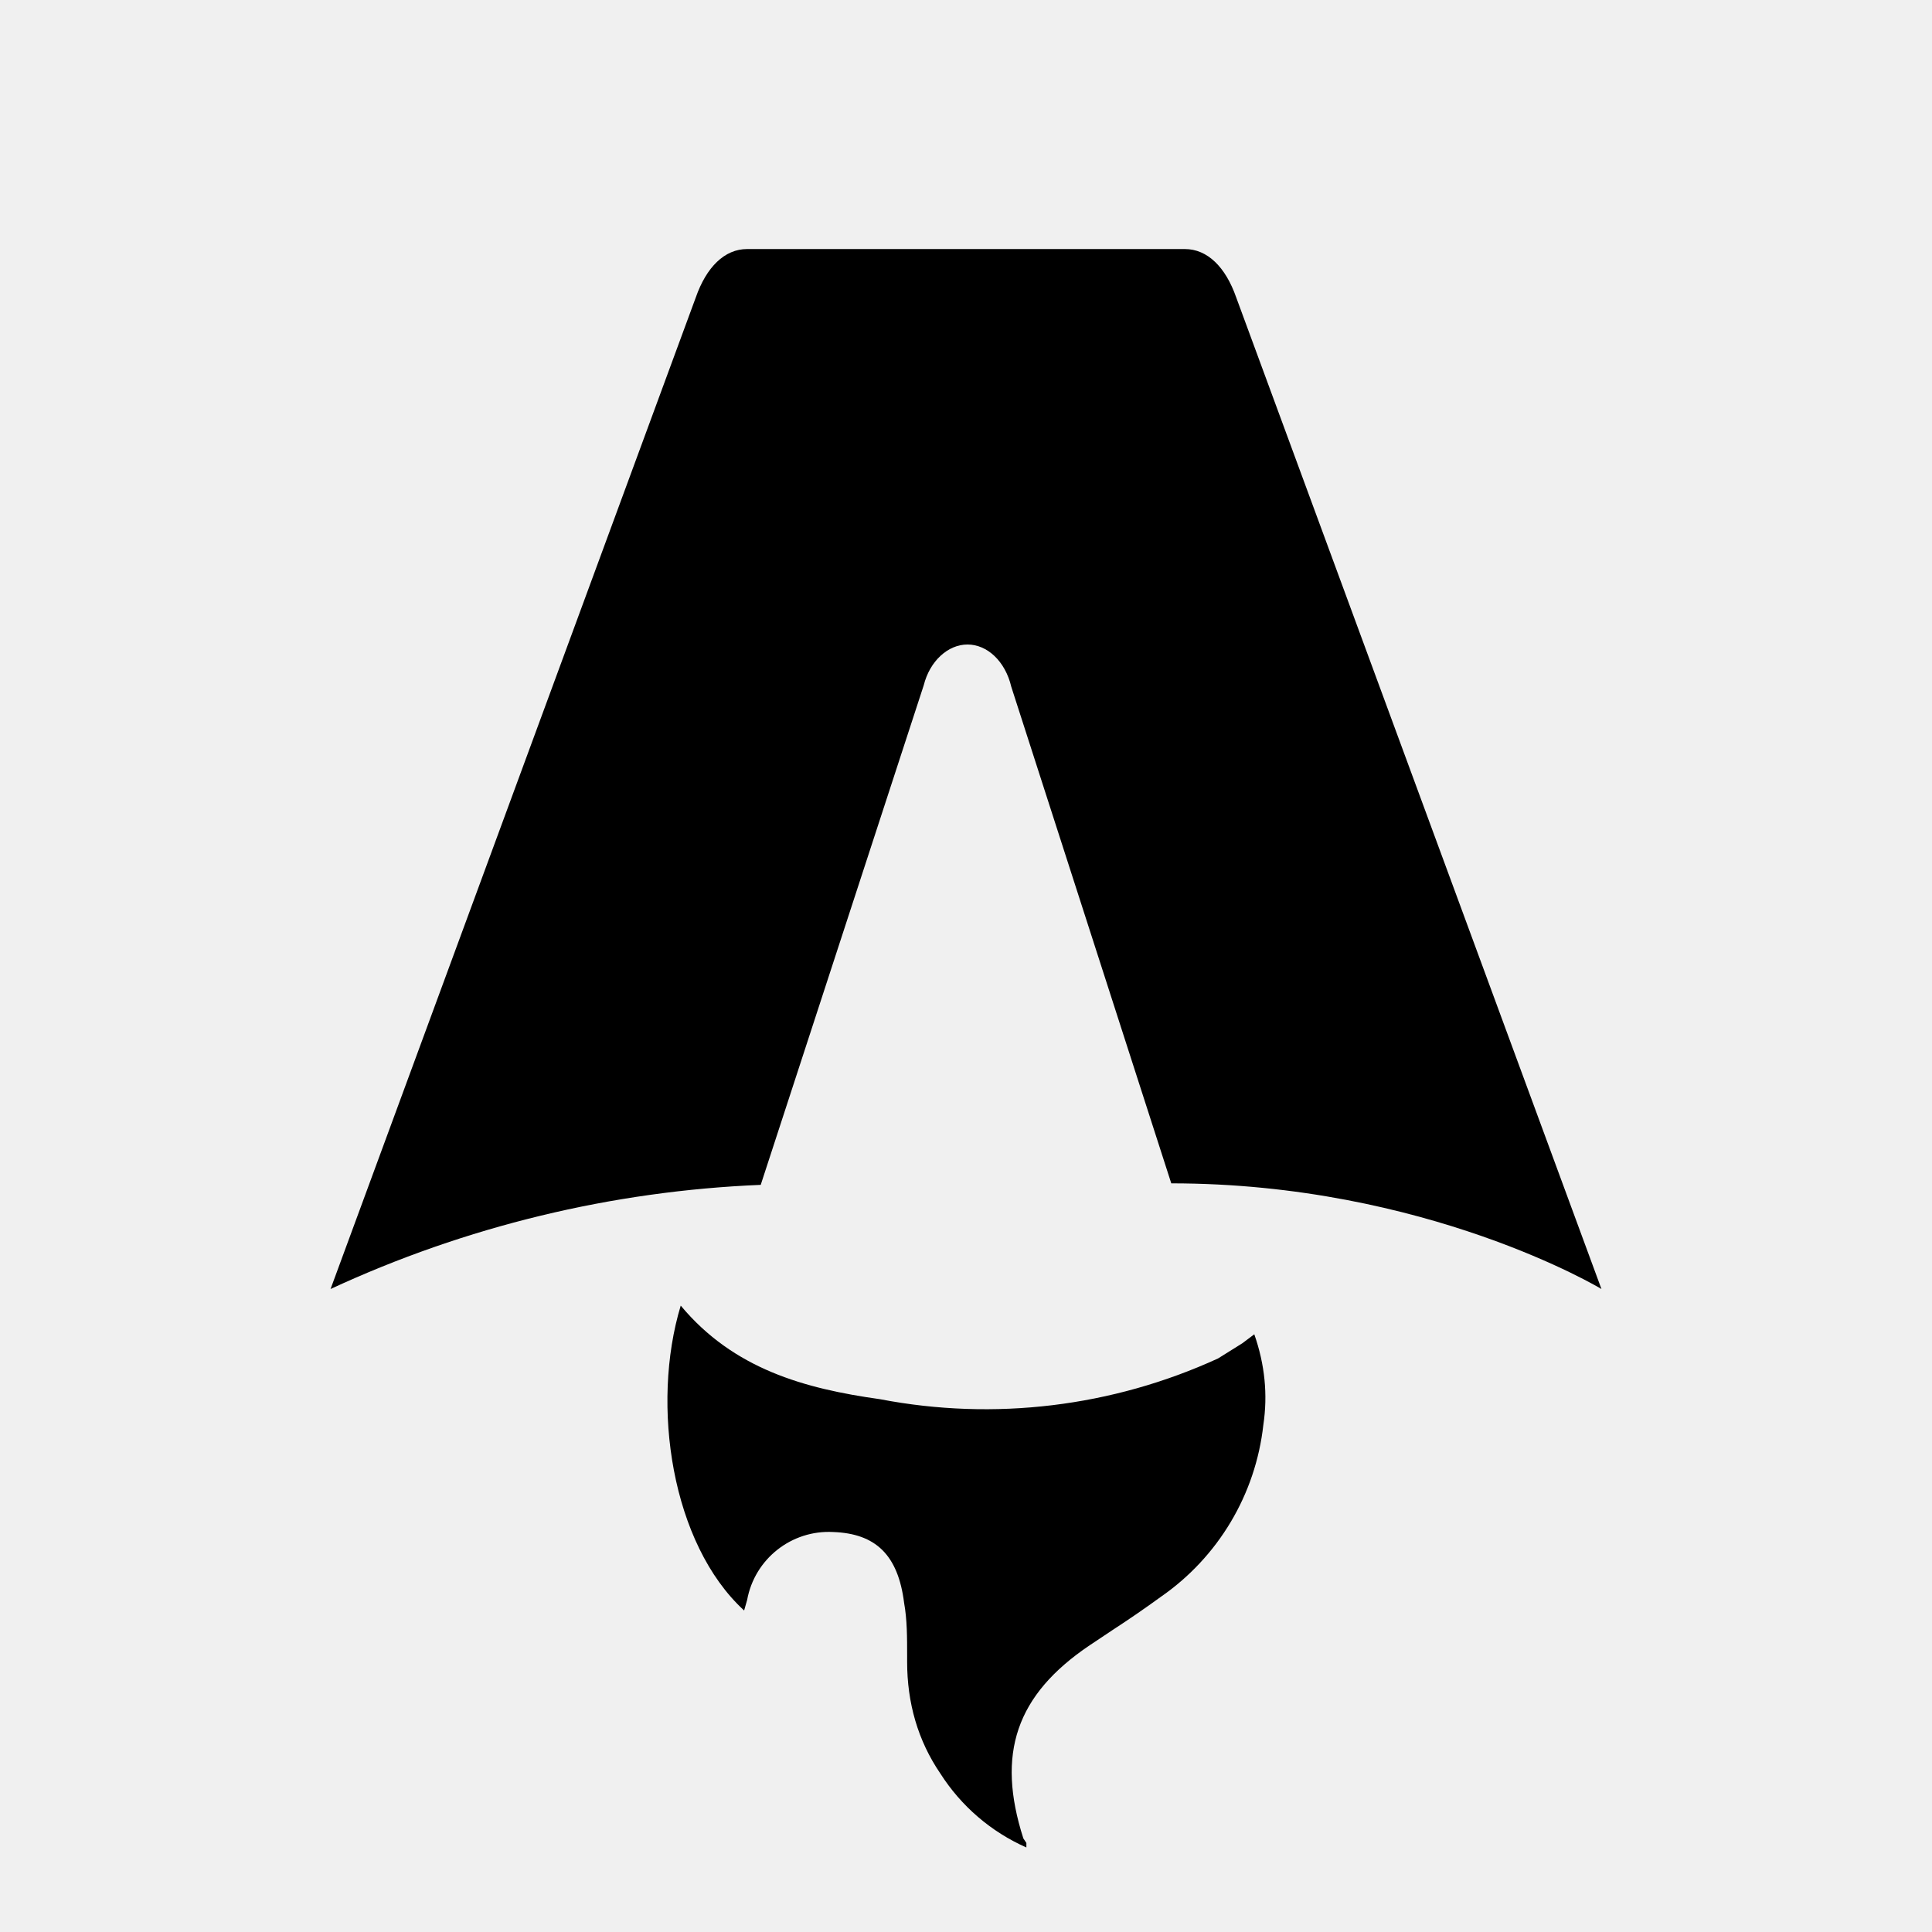
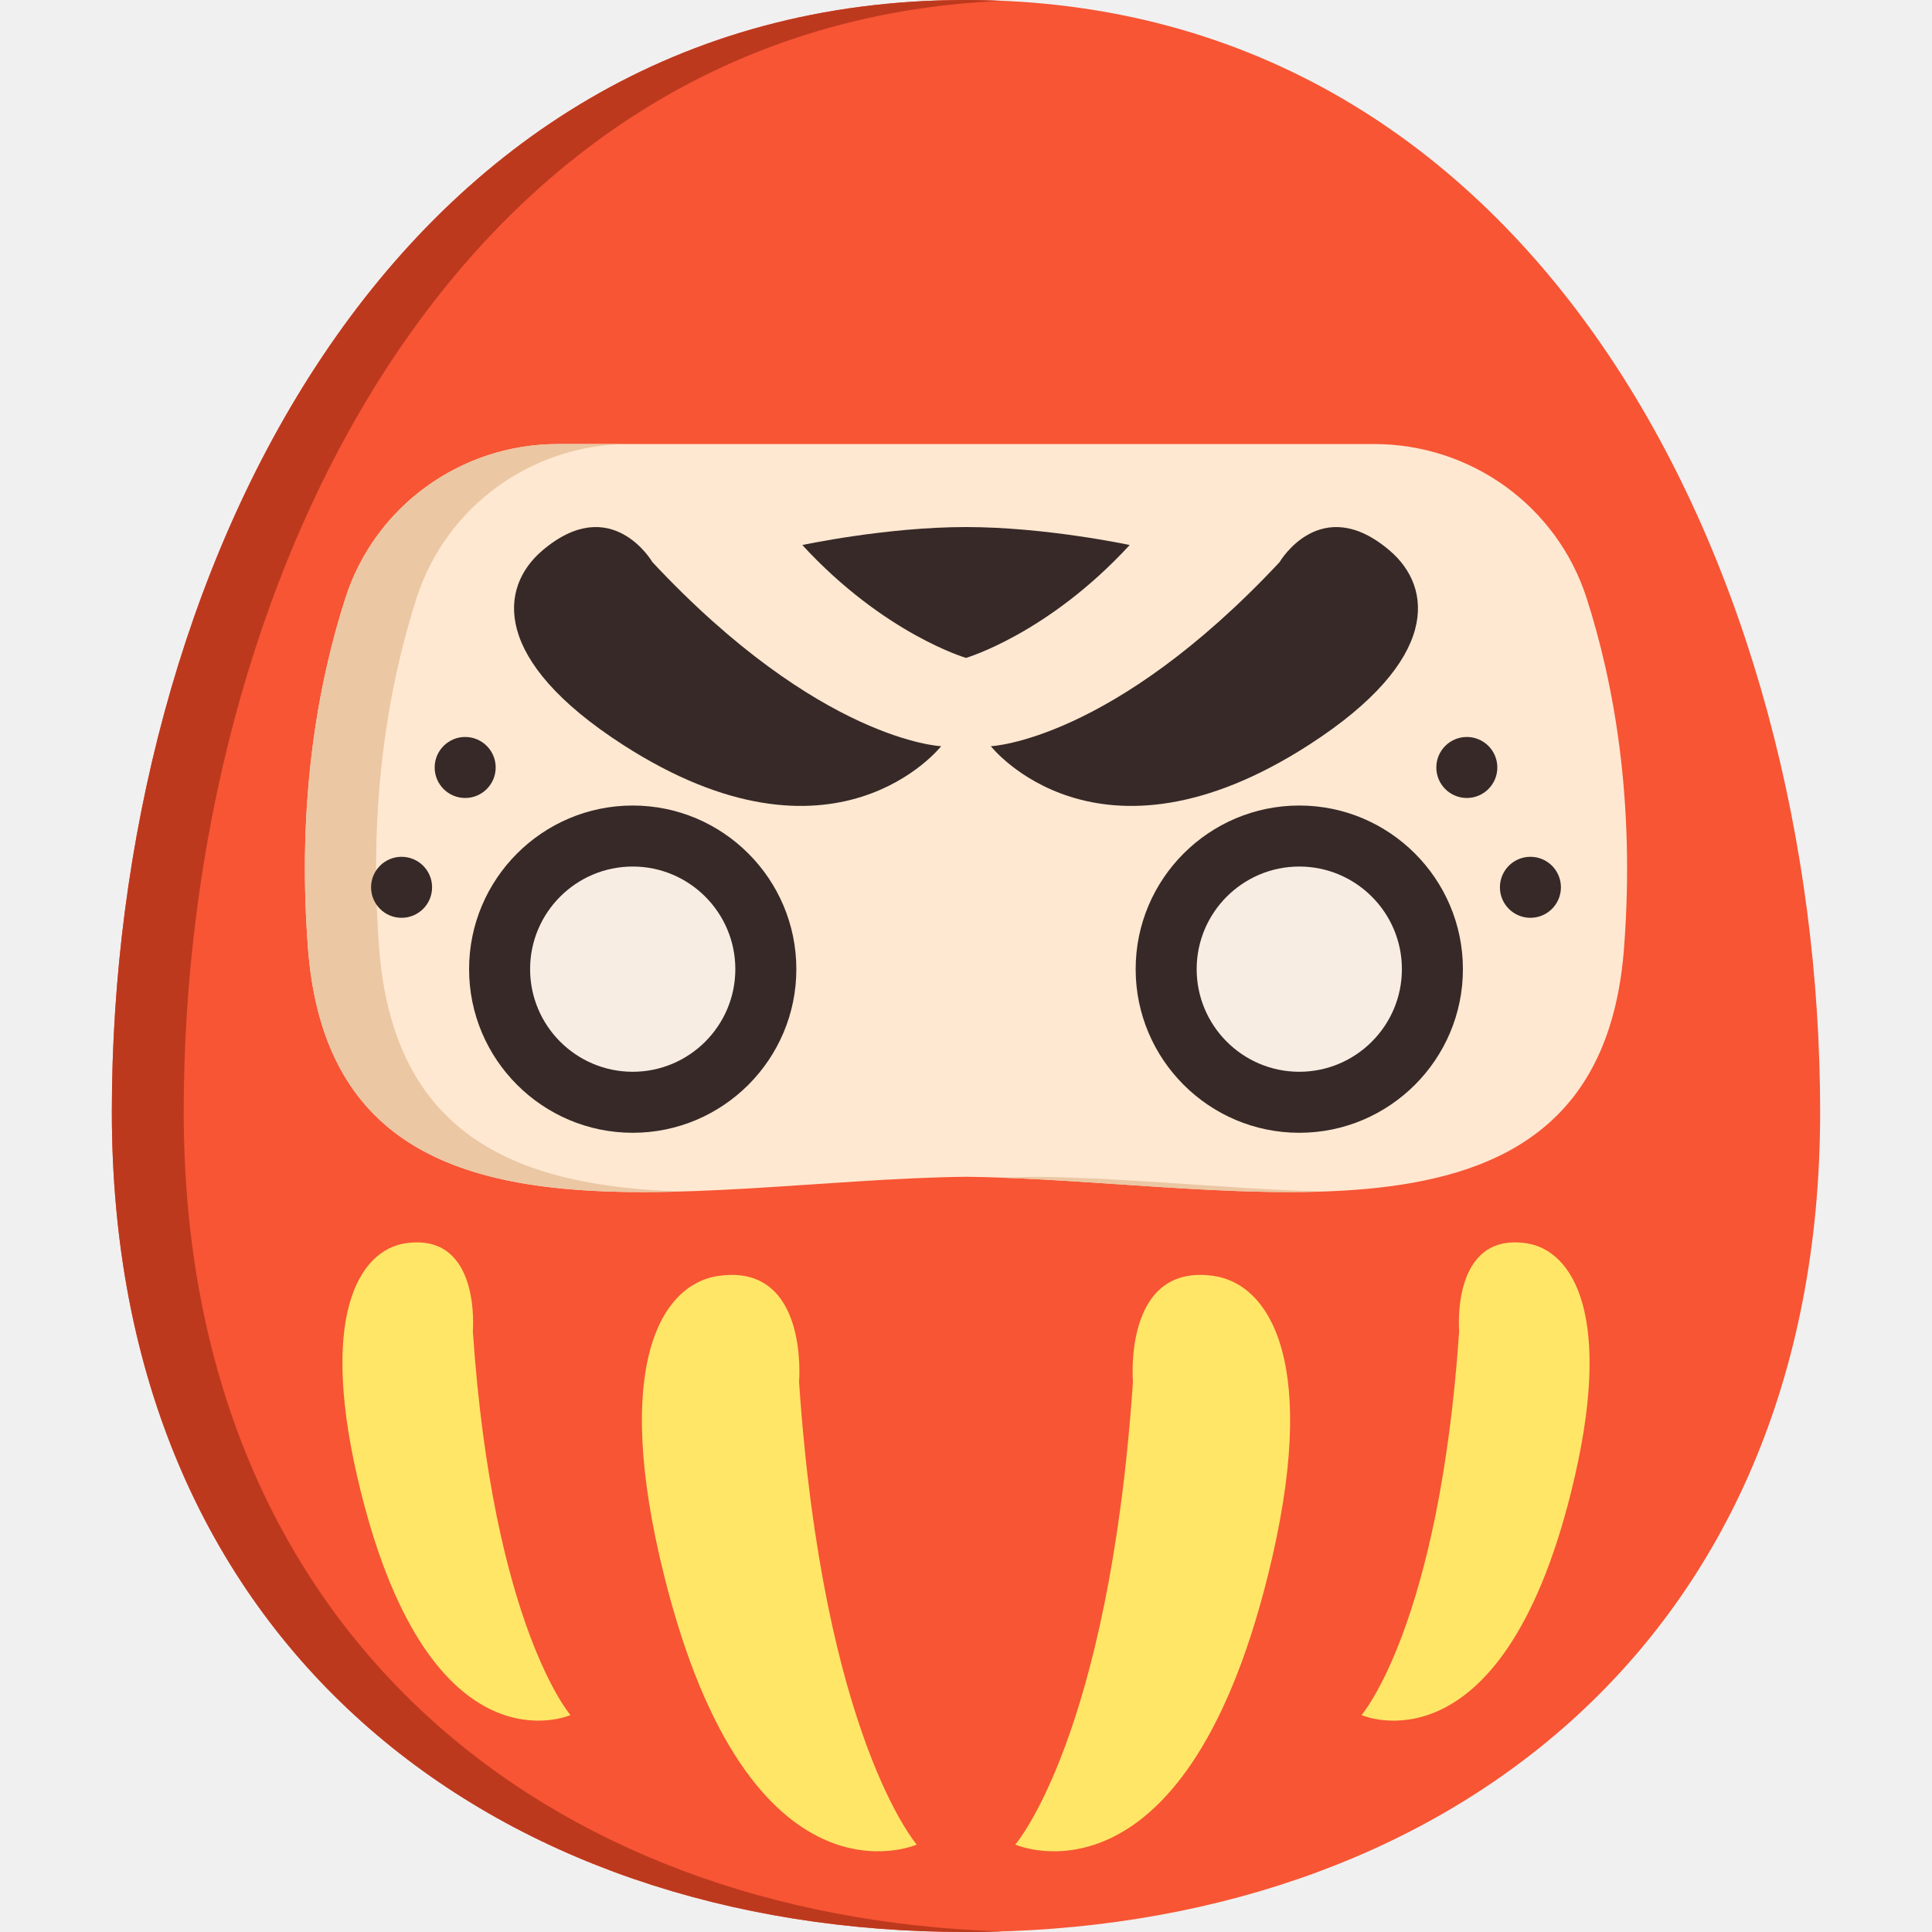
- <svg xmlns="http://www.w3.org/2000/svg" fill="none" viewBox="0 0 128 128">
-   <path d="M50.4 78.5a75.1 75.1 0 0 0-28.5 6.9l24.2-65.7c.7-2 1.9-3.2 3.4-3.2h29c1.5 0 2.7 1.2 3.4 3.2l24.2 65.7s-11.6-7-28.5-7L67 45.5c-.4-1.7-1.6-2.8-2.9-2.8-1.3 0-2.5 1.1-2.9 2.7L50.4 78.5Zm-1.1 28.2Zm-4.2-20.2c-2 6.6-.6 15.8 4.2 20.2a17.5 17.5 0 0 1 .2-.7 5.5 5.5 0 0 1 5.7-4.5c2.8.1 4.3 1.5 4.7 4.7.2 1.1.2 2.3.2 3.5v.4c0 2.7.7 5.2 2.2 7.4a13 13 0 0 0 5.7 4.9v-.3l-.2-.3c-1.8-5.6-.5-9.5 4.4-12.8l1.5-1a73 73 0 0 0 3.2-2.2 16 16 0 0 0 6.8-11.4c.3-2 .1-4-.6-6l-.8.6-1.6 1a37 37 0 0 1-22.4 2.7c-5-.7-9.7-2-13.2-6.2Z" />
-   <style>
-         path { fill: #000; }
-         @media (prefers-color-scheme: dark) {
-             path { fill: #FFF; }
-         }
-     </style>
+ <svg xmlns="http://www.w3.org/2000/svg" height="800px" width="800px" version="1.1" id="Layer_1" viewBox="0 0 512 512" xml:space="preserve">
+   <path style="fill:#F75534;" d="M482.358,294.661C482.358,436.046,381.015,512,256,512S29.642,436.046,29.642,294.661  S103.261,0,256,0S482.358,153.276,482.358,294.661z" />
+   <path style="fill:#BD391E;" d="M48.685,294.661c0-138.41,70.567-288.192,216.836-294.434C262.378,0.093,259.213,0,256,0  C103.261,0,29.642,153.276,29.642,294.661S130.986,512,256,512c3.191,0,6.362-0.063,9.521-0.161  C144.925,508.067,48.685,432.437,48.685,294.661z" />
+   <path style="fill:#FFE8D1;" d="M430.387,251.235c-6.586,86.685-100.729,61.494-174.382,60.621  c-73.663,0.874-167.796,26.064-174.392-60.621c-2.996-39.367,2.764-70.521,9.944-92.804c7.849-24.358,30.672-40.755,56.263-40.755  H364.18c25.591,0,48.413,16.398,56.263,40.755C427.623,180.715,433.383,211.869,430.387,251.235z" />
+   <g>
+     <path style="fill:#EBC7A4;" d="M100.476,251.235c-2.996-39.367,2.764-70.521,9.944-92.804   c7.849-24.358,30.672-40.755,56.263-40.755H147.82c-25.591,0-48.413,16.398-56.263,40.755c-7.181,22.282-12.94,53.436-9.944,92.804   c4.421,58.096,48.162,65.939,98.707,64.533C138.163,314.367,104.335,301.951,100.476,251.235z" />
+     <path style="fill:#EBC7A4;" d="M274.869,311.856c-3.11,0.037-6.258,0.12-9.432,0.233c28.025,1,58.256,4.571,85.112,3.678   C325.677,315.075,299.158,312.144,274.869,311.856z" />
+   </g>
+   <g>
+     <circle style="fill:#F7EDE3;" cx="167.675" cy="256.836" r="35.279" />
+     <circle style="fill:#F7EDE3;" cx="344.325" cy="256.836" r="35.279" />
+   </g>
+   <g>
+     <path style="fill:#362928;" d="M262.582,197.752c0,0,32.123-1.309,76.523-48.786c0,0,10.891-18.726,29.238-3.009   c11.306,9.684,13.575,28.841-21.378,51.388C290.709,233.632,262.582,197.752,262.582,197.752z" />
+     <path style="fill:#362928;" d="M249.418,197.752c0,0-32.123-1.309-76.523-48.786c0,0-10.891-18.726-29.238-3.009   c-11.306,9.684-13.575,28.841,21.378,51.388C221.291,233.632,249.418,197.752,249.418,197.752z" />
+   </g>
+   <g>
+     <path style="fill:#FFE666;" d="M242.942,488.831c0,0-24.763-28.444-31.186-122.62c0,0,2.735-31.605-21.432-28.073   c-14.892,2.177-28.361,23.291-14.276,79.614C198.717,508.404,242.942,488.831,242.942,488.831z" />
+     <path style="fill:#FFE666;" d="M151.181,454.513c0,0-20.547-23.602-25.877-101.745c0,0,2.27-26.225-17.783-23.294   c-12.357,1.806-23.533,19.325-11.846,66.061C114.484,470.754,151.181,454.513,151.181,454.513z" />
+     <path style="fill:#FFE666;" d="M269.058,488.831c0,0,24.763-28.444,31.186-122.62c0,0-2.735-31.605,21.432-28.073   c14.892,2.177,28.361,23.291,14.276,79.614C313.283,508.404,269.058,488.831,269.058,488.831z" />
+     <path style="fill:#FFE666;" d="M360.819,454.513c0,0,20.547-23.602,25.877-101.745c0,0-2.27-26.225,17.783-23.294   c12.357,1.806,23.533,19.325,11.846,66.061C397.516,470.754,360.819,454.513,360.819,454.513z" />
+   </g>
+   <g>
+     <path style="fill:#362928;" d="M299.379,144.438C277.689,168.011,256,174.35,256,174.35s-21.689-6.338-43.379-29.911   c0,0,22.151-4.765,43.379-4.765C277.228,139.674,299.379,144.438,299.379,144.438z" />
+     <path style="fill:#362928;" d="M167.676,300.199c-23.91,0-43.363-19.453-43.363-43.363c0-23.91,19.453-43.363,43.363-43.363   s43.363,19.453,43.363,43.363C211.039,280.746,191.586,300.199,167.676,300.199z M167.676,229.641   c-14.994,0-27.195,12.199-27.195,27.195s12.2,27.194,27.195,27.194s27.195-12.199,27.195-27.194S182.67,229.641,167.676,229.641z" />
+     <path style="fill:#362928;" d="M344.324,300.199c-23.91,0-43.363-19.453-43.363-43.363c0-23.91,19.453-43.363,43.363-43.363   s43.363,19.453,43.363,43.363C387.687,280.746,368.235,300.199,344.324,300.199z M344.324,229.641   c-14.994,0-27.195,12.199-27.195,27.195s12.2,27.194,27.195,27.194s27.195-12.199,27.195-27.194S359.318,229.641,344.324,229.641z" />
+     <circle style="fill:#362928;" cx="388.723" cy="203.389" r="8.084" />
+     <circle style="fill:#362928;" cx="405.577" cy="235.144" r="8.084" />
+     <circle style="fill:#362928;" cx="123.277" cy="203.389" r="8.084" />
+     <circle style="fill:#362928;" cx="106.423" cy="235.144" r="8.084" />
+   </g>
</svg>
